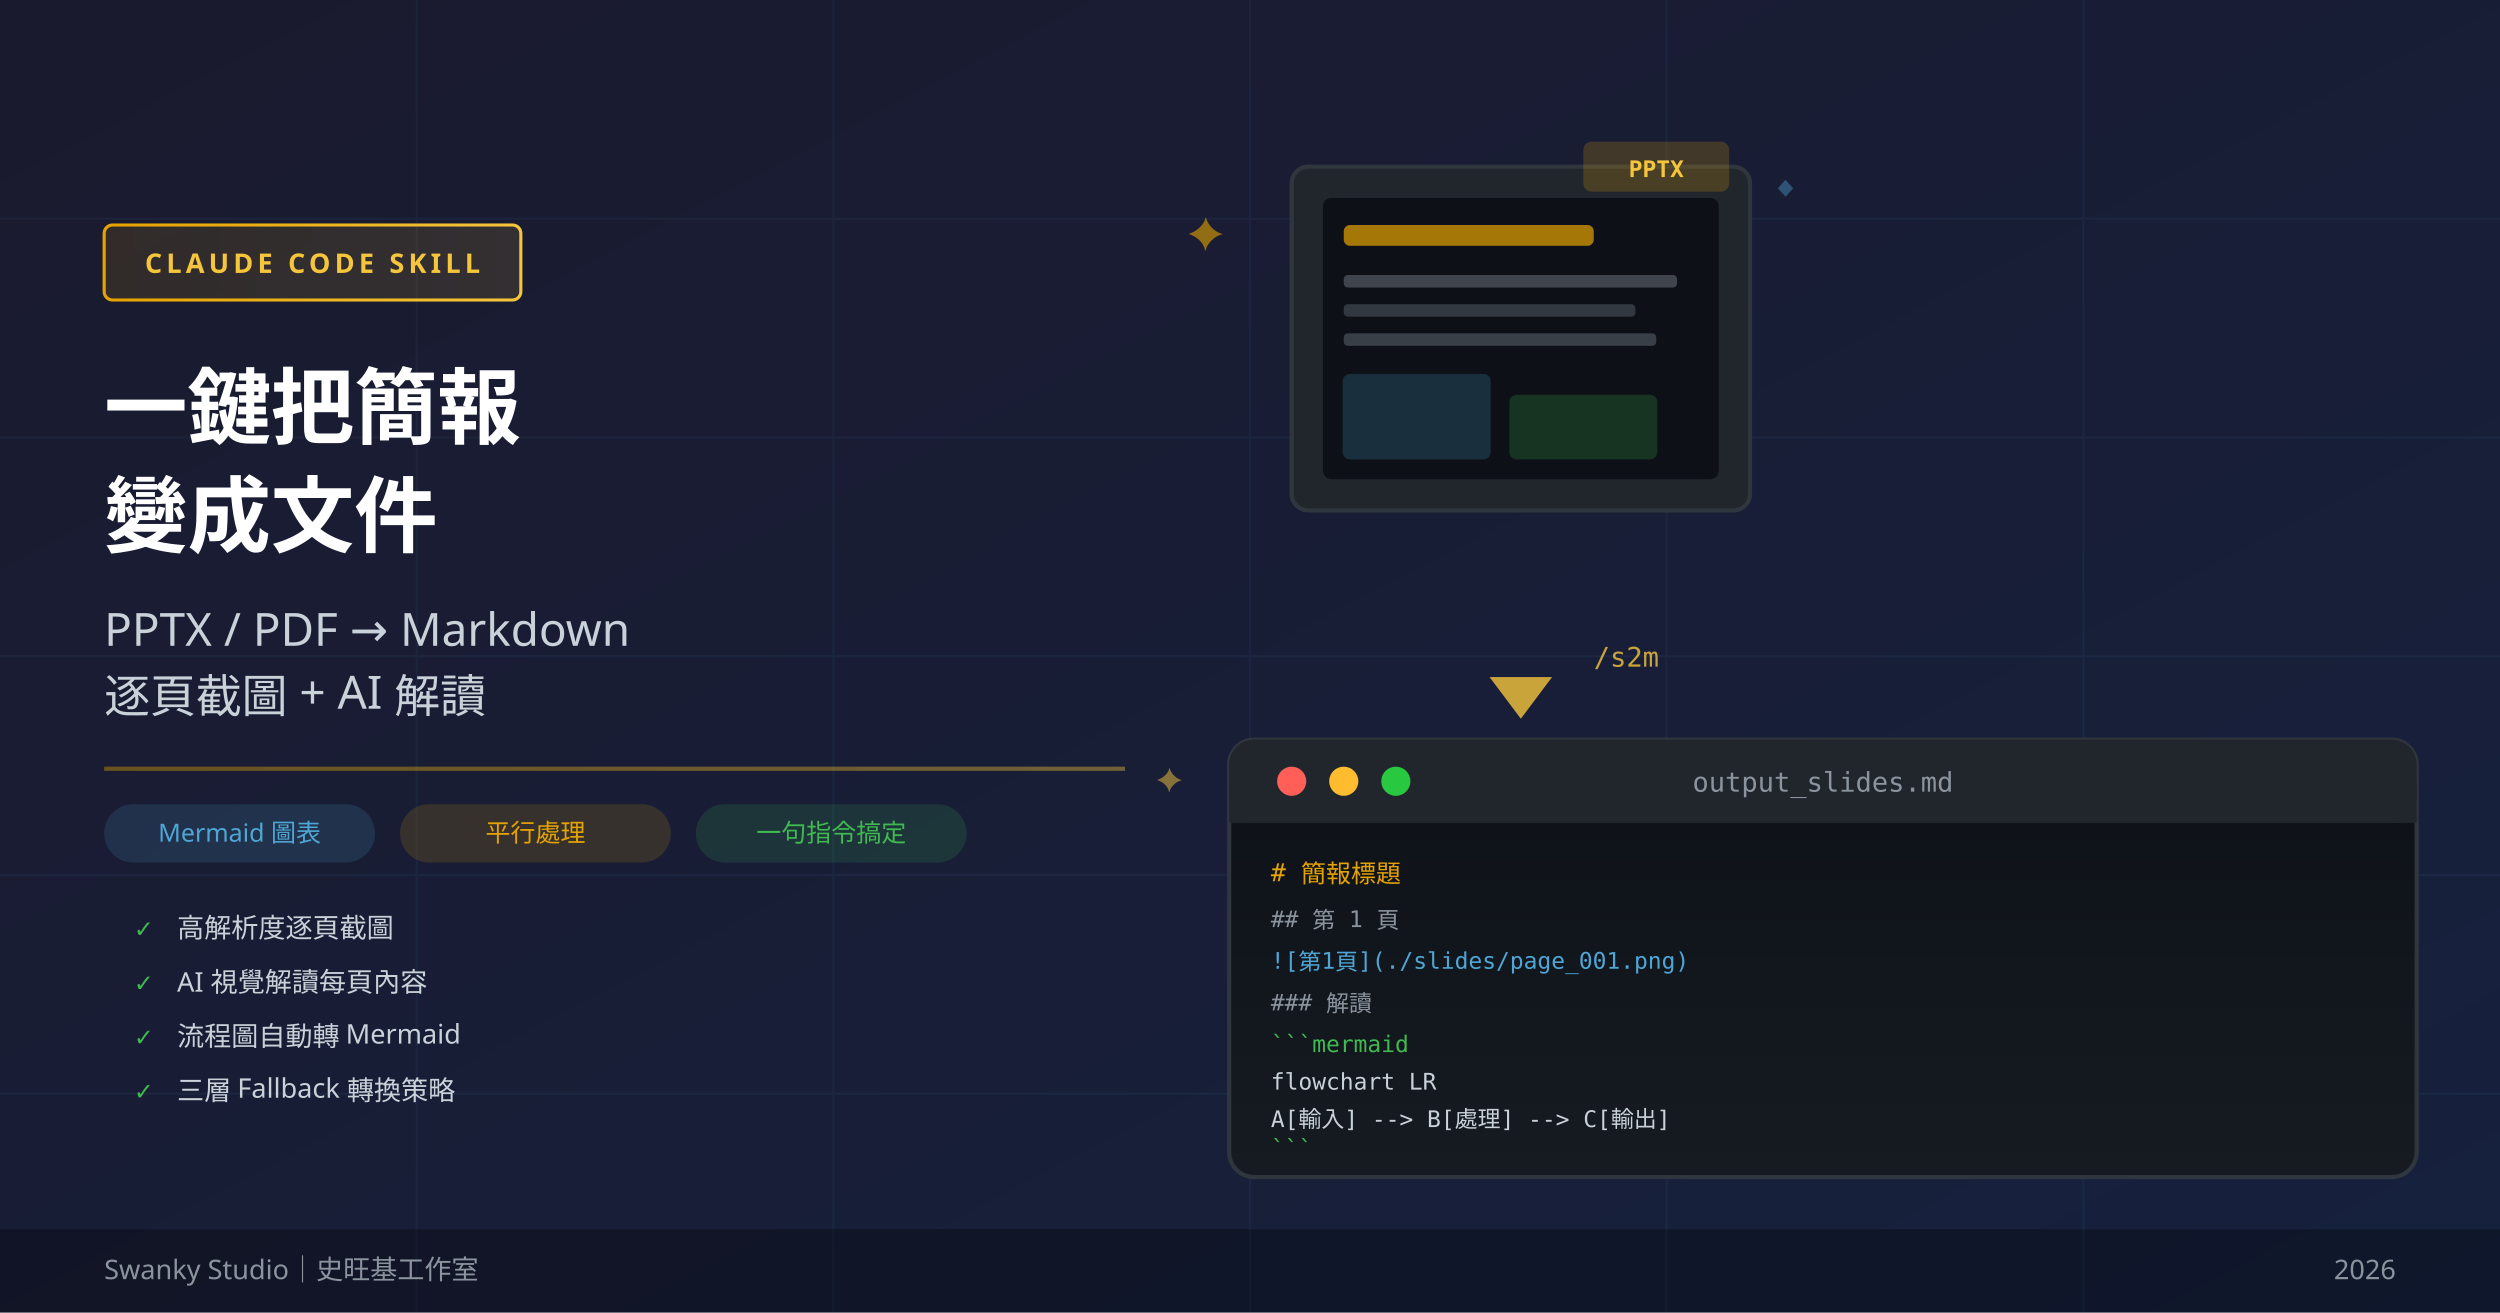
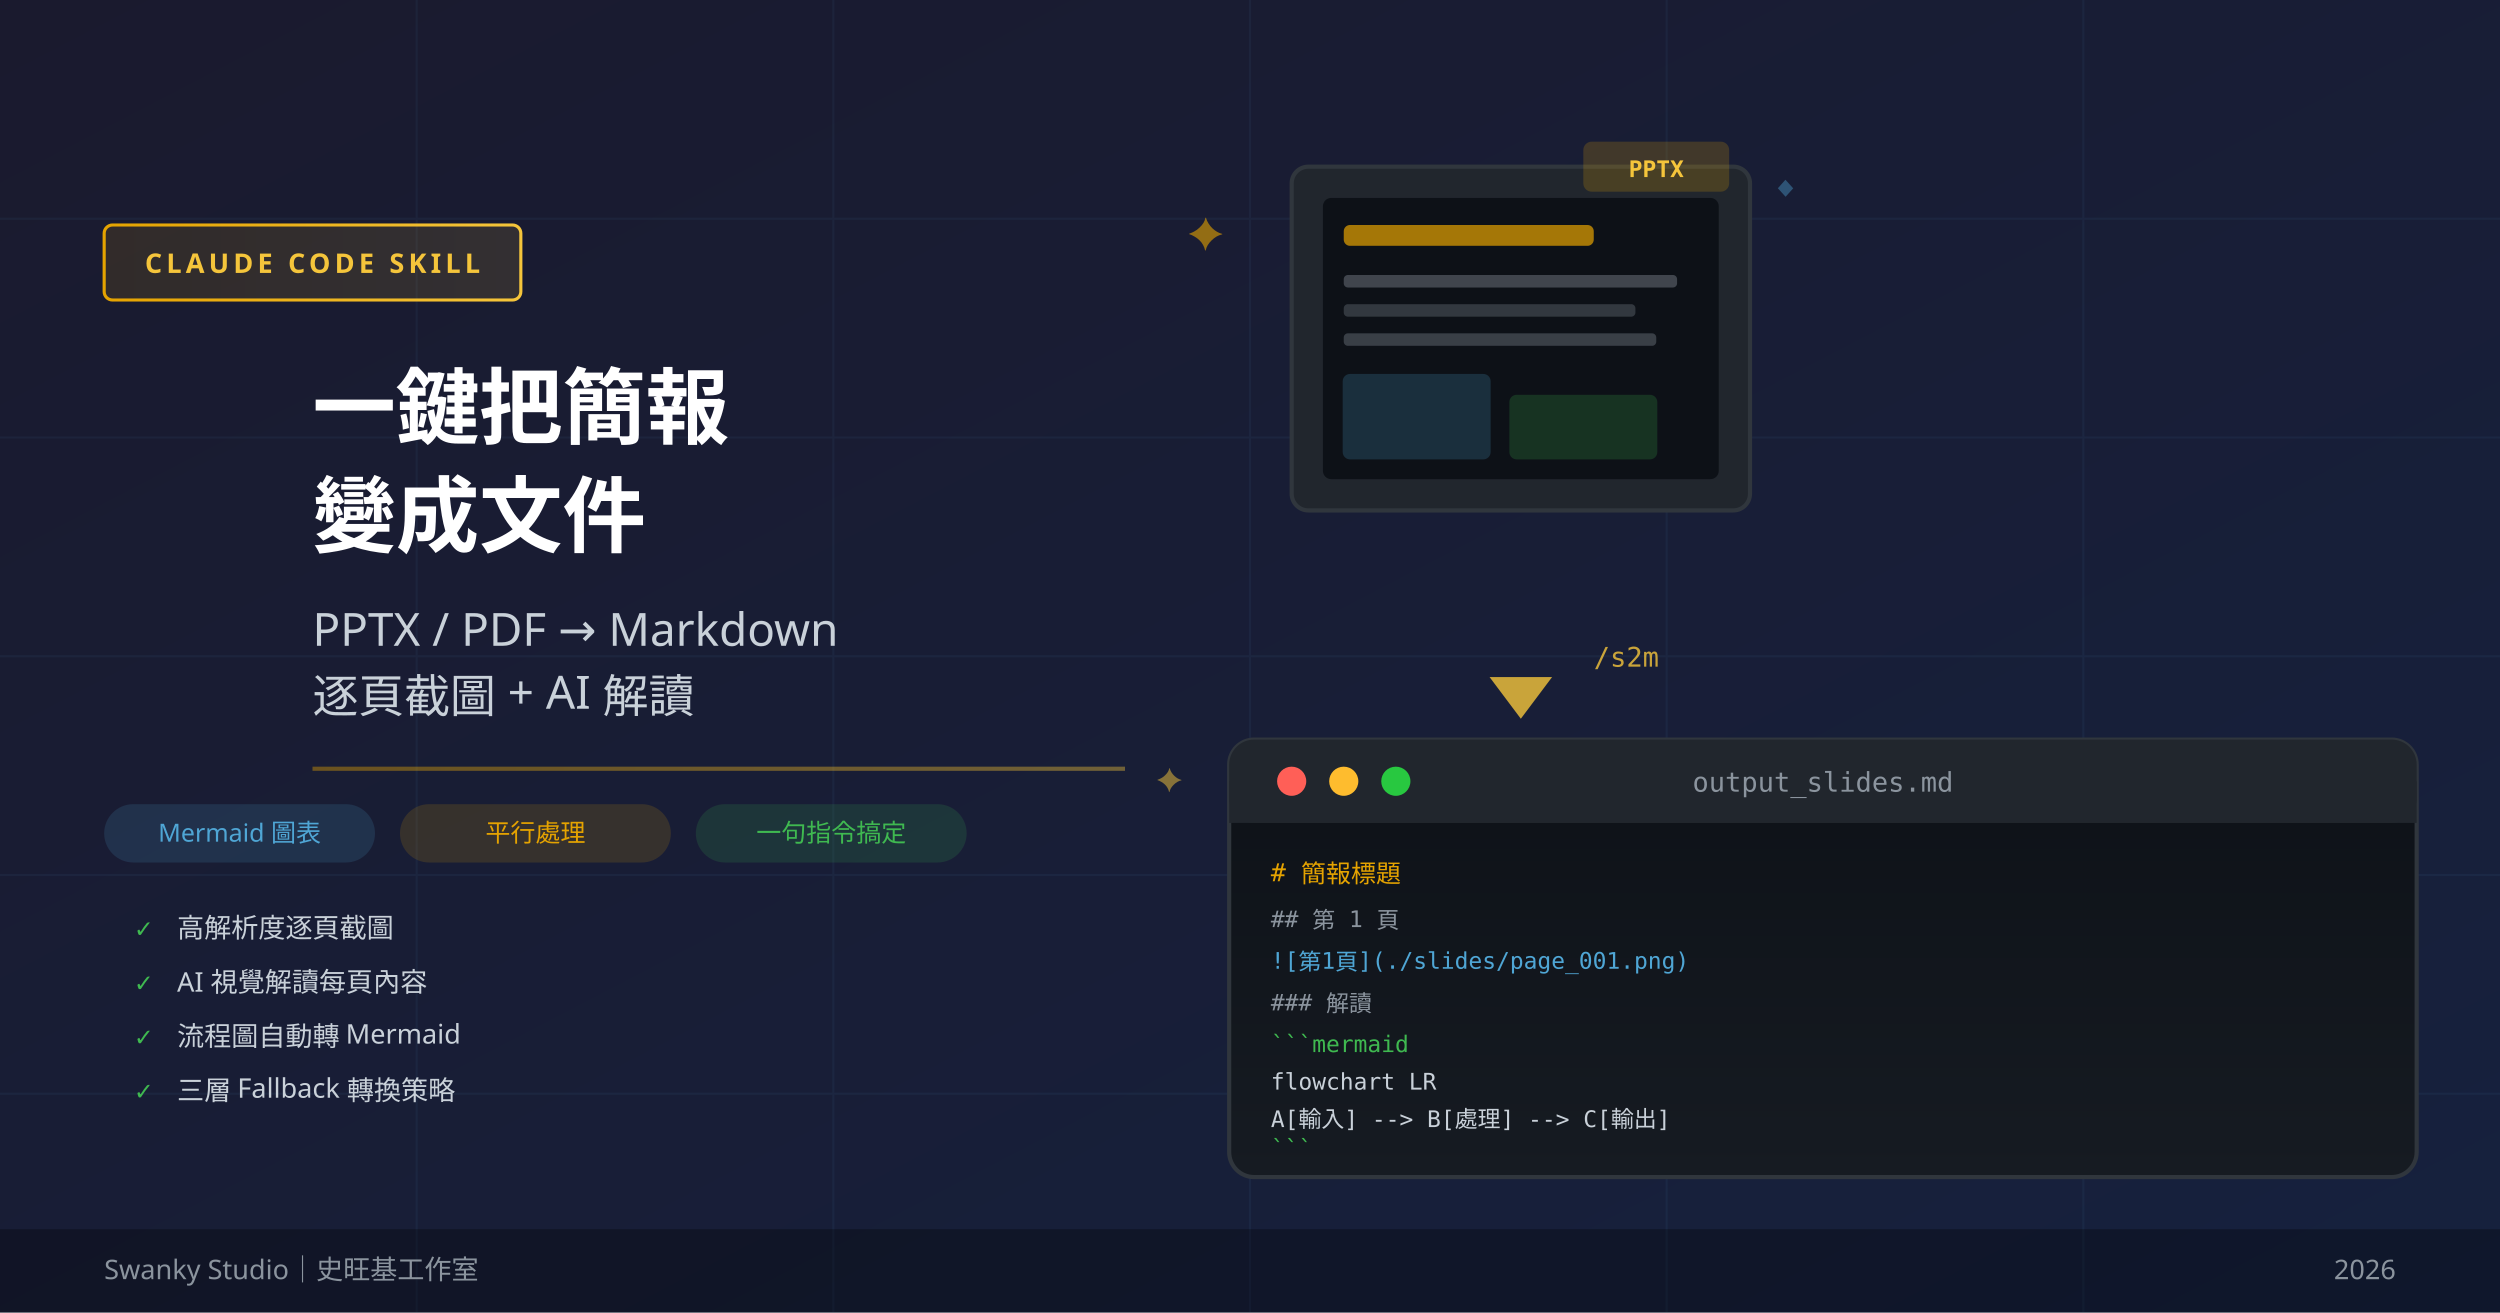
<svg xmlns="http://www.w3.org/2000/svg" viewBox="0 0 1200 630" width="1200" height="630">
  <defs>
    <linearGradient id="bg" x1="0%" y1="0%" x2="100%" y2="100%">
      <stop offset="0%" style="stop-color:#1a1a2e;stop-opacity:1" />
      <stop offset="100%" style="stop-color:#16213e;stop-opacity:1" />
    </linearGradient>
    <linearGradient id="gold" x1="0%" y1="0%" x2="100%" y2="0%">
      <stop offset="0%" style="stop-color:#E5A300;stop-opacity:1" />
      <stop offset="100%" style="stop-color:#F5C53B;stop-opacity:1" />
    </linearGradient>
    <linearGradient id="termGrad" x1="0%" y1="0%" x2="0%" y2="100%">
      <stop offset="0%" style="stop-color:#0d1117;stop-opacity:1" />
      <stop offset="100%" style="stop-color:#161b22;stop-opacity:1" />
    </linearGradient>
    <linearGradient id="arrowGold" x1="0%" y1="0%" x2="100%" y2="0%">
      <stop offset="0%" style="stop-color:#E5A300;stop-opacity:0.6" />
      <stop offset="50%" style="stop-color:#F5C53B;stop-opacity:1" />
      <stop offset="100%" style="stop-color:#E5A300;stop-opacity:0.6" />
    </linearGradient>
  </defs>
  <rect width="1200" height="630" fill="url(#bg)" />
  <g opacity="0.06" stroke="#4fa6d5" stroke-width="1">
    <line x1="0" y1="105" x2="1200" y2="105" />
    <line x1="0" y1="210" x2="1200" y2="210" />
    <line x1="0" y1="315" x2="1200" y2="315" />
    <line x1="0" y1="420" x2="1200" y2="420" />
    <line x1="0" y1="525" x2="1200" y2="525" />
    <line x1="200" y1="0" x2="200" y2="630" />
    <line x1="400" y1="0" x2="400" y2="630" />
    <line x1="600" y1="0" x2="600" y2="630" />
    <line x1="800" y1="0" x2="800" y2="630" />
    <line x1="1000" y1="0" x2="1000" y2="630" />
  </g>
  <g transform="translate(620, 80)">
    <rect width="220" height="165" rx="8" fill="#21262d" stroke="#30363d" stroke-width="2" />
    <rect x="15" y="15" width="190" height="135" rx="4" fill="#0d1117" />
    <rect x="25" y="28" width="120" height="10" rx="3" fill="#E5A300" opacity="0.7" />
    <rect x="25" y="52" width="160" height="6" rx="2" fill="#8b949e" opacity="0.4" />
    <rect x="25" y="66" width="140" height="6" rx="2" fill="#8b949e" opacity="0.3" />
    <rect x="25" y="80" width="150" height="6" rx="2" fill="#8b949e" opacity="0.35" />
    <rect x="25" y="100" width="70" height="40" rx="3" fill="#4fa6d5" opacity="0.2" stroke="#4fa6d5" stroke-width="1" />
    <rect x="105" y="110" width="70" height="30" rx="3" fill="#3fb950" opacity="0.2" stroke="#3fb950" stroke-width="1" />
    <rect x="140" y="-12" width="70" height="24" rx="4" fill="#E5A300" opacity="0.2" />
    <text x="175" y="5" font-family="monospace" font-size="11" fill="#F5C53B" text-anchor="middle" font-weight="bold">PPTX</text>
  </g>
  <g transform="translate(620, 280)">
    <line x1="110" y1="0" x2="110" y2="50" stroke="url(#arrowGold)" stroke-width="3" />
    <polygon points="95,45 110,65 125,45" fill="#F5C53B" opacity="0.8" />
    <text x="145" y="40" font-family="monospace" font-size="13" fill="#F5C53B" opacity="0.8">/s2m</text>
  </g>
  <g transform="translate(590, 355)">
    <rect width="570" height="210" rx="12" fill="url(#termGrad)" stroke="#30363d" stroke-width="2" />
    <rect width="570" height="40" rx="12" fill="#21262d" />
    <rect y="20" width="570" height="20" fill="#21262d" />
    <circle cx="30" cy="20" r="7" fill="#ff5f57" />
    <circle cx="55" cy="20" r="7" fill="#febc2e" />
    <circle cx="80" cy="20" r="7" fill="#28c840" />
    <text x="285" y="25" font-family="monospace" font-size="13" fill="#8b949e" text-anchor="middle">output_slides.md</text>
    <text x="20" y="68" font-family="monospace" font-size="12" fill="#E5A300"># 簡報標題</text>
    <text x="20" y="90" font-family="monospace" font-size="11" fill="#8b949e">## 第 1 頁</text>
    <text x="20" y="110" font-family="monospace" font-size="11" fill="#4fa6d5">![第1頁](./slides/page_001.png)</text>
    <text x="20" y="130" font-family="monospace" font-size="11" fill="#8b949e">### 解讀</text>
    <text x="20" y="150" font-family="monospace" font-size="11" fill="#3fb950">```mermaid</text>
    <text x="20" y="168" font-family="monospace" font-size="11" fill="#c9d1d9">flowchart LR</text>
    <text x="20" y="186" font-family="monospace" font-size="11" fill="#c9d1d9">  A[輸入] --&gt; B[處理] --&gt; C[輸出]</text>
    <text x="20" y="200" font-family="monospace" font-size="11" fill="#3fb950">```</text>
  </g>
  <text x="570" y="120" font-size="22" fill="#E5A300" opacity="0.6">✦</text>
  <text x="850" y="95" font-size="14" fill="#4fa6d5" opacity="0.4">◆</text>
  <text x="555" y="380" font-size="16" fill="#F5C53B" opacity="0.5">✦</text>
  <rect x="50" y="108" width="200" height="36" rx="4" fill="url(#gold)" opacity="0.12" />
  <rect x="50" y="108" width="200" height="36" rx="4" fill="none" stroke="url(#gold)" stroke-width="1.5" />
  <text x="150" y="131" font-family="sans-serif" font-size="13" font-weight="bold" fill="#F5C53B" text-anchor="middle" letter-spacing="2">CLAUDE CODE SKILL</text>
-   <text x="50" y="210" font-family="sans-serif" font-size="40" font-weight="bold" fill="#ffffff">一鍵把簡報</text>
-   <text x="50" y="262" font-family="sans-serif" font-size="40" font-weight="bold" fill="#ffffff">變成文件</text>
-   <text x="50" y="310" font-family="sans-serif" font-size="22" fill="#c9d1d9">PPTX / PDF → Markdown</text>
-   <text x="50" y="342" font-family="sans-serif" font-size="22" fill="#c9d1d9">逐頁截圖 + AI 解讀</text>
-   <rect x="50" y="368" width="490" height="2" fill="url(#gold)" opacity="0.4" />
+   <text x="150" y="210" font-family="sans-serif" font-size="40" font-weight="bold" fill="#ffffff">一鍵把簡報</text>
+   <text x="150" y="262" font-family="sans-serif" font-size="40" font-weight="bold" fill="#ffffff">變成文件</text>
+   <text x="150" y="310" font-family="sans-serif" font-size="22" fill="#c9d1d9">PPTX / PDF → Markdown</text>
+   <text x="150" y="342" font-family="sans-serif" font-size="22" fill="#c9d1d9">逐頁截圖 + AI 解讀</text>
+   <rect x="150" y="368" width="390" height="2" fill="url(#gold)" opacity="0.4" />
  <rect x="50" y="386" width="130" height="28" rx="14" fill="#4fa6d5" opacity="0.15" />
  <text x="115" y="404" font-family="sans-serif" font-size="12" fill="#4fa6d5" text-anchor="middle">Mermaid 圖表</text>
  <rect x="192" y="386" width="130" height="28" rx="14" fill="#E5A300" opacity="0.15" />
  <text x="257" y="404" font-family="sans-serif" font-size="12" fill="#E5A300" text-anchor="middle">平行處理</text>
  <rect x="334" y="386" width="130" height="28" rx="14" fill="#3fb950" opacity="0.15" />
  <text x="399" y="404" font-family="sans-serif" font-size="12" fill="#3fb950" text-anchor="middle">一句指令搞定</text>
  <text x="65" y="450" font-family="monospace" font-size="13" fill="#3fb950">✓</text>
  <text x="85" y="450" font-family="sans-serif" font-size="13" fill="#c9d1d9">高解析度逐頁截圖</text>
  <text x="65" y="476" font-family="monospace" font-size="13" fill="#3fb950">✓</text>
  <text x="85" y="476" font-family="sans-serif" font-size="13" fill="#c9d1d9">AI 視覺解讀每頁內容</text>
  <text x="65" y="502" font-family="monospace" font-size="13" fill="#3fb950">✓</text>
  <text x="85" y="502" font-family="sans-serif" font-size="13" fill="#c9d1d9">流程圖自動轉 Mermaid</text>
  <text x="65" y="528" font-family="monospace" font-size="13" fill="#3fb950">✓</text>
  <text x="85" y="528" font-family="sans-serif" font-size="13" fill="#c9d1d9">三層 Fallback 轉換策略</text>
  <rect x="0" y="590" width="1200" height="40" fill="#000000" opacity="0.3" />
  <text x="50" y="614" font-family="sans-serif" font-size="13" fill="#8b949e">Swanky Studio｜史旺基工作室</text>
  <text x="1150" y="614" font-family="sans-serif" font-size="13" fill="#8b949e" text-anchor="end">2026</text>
</svg>
